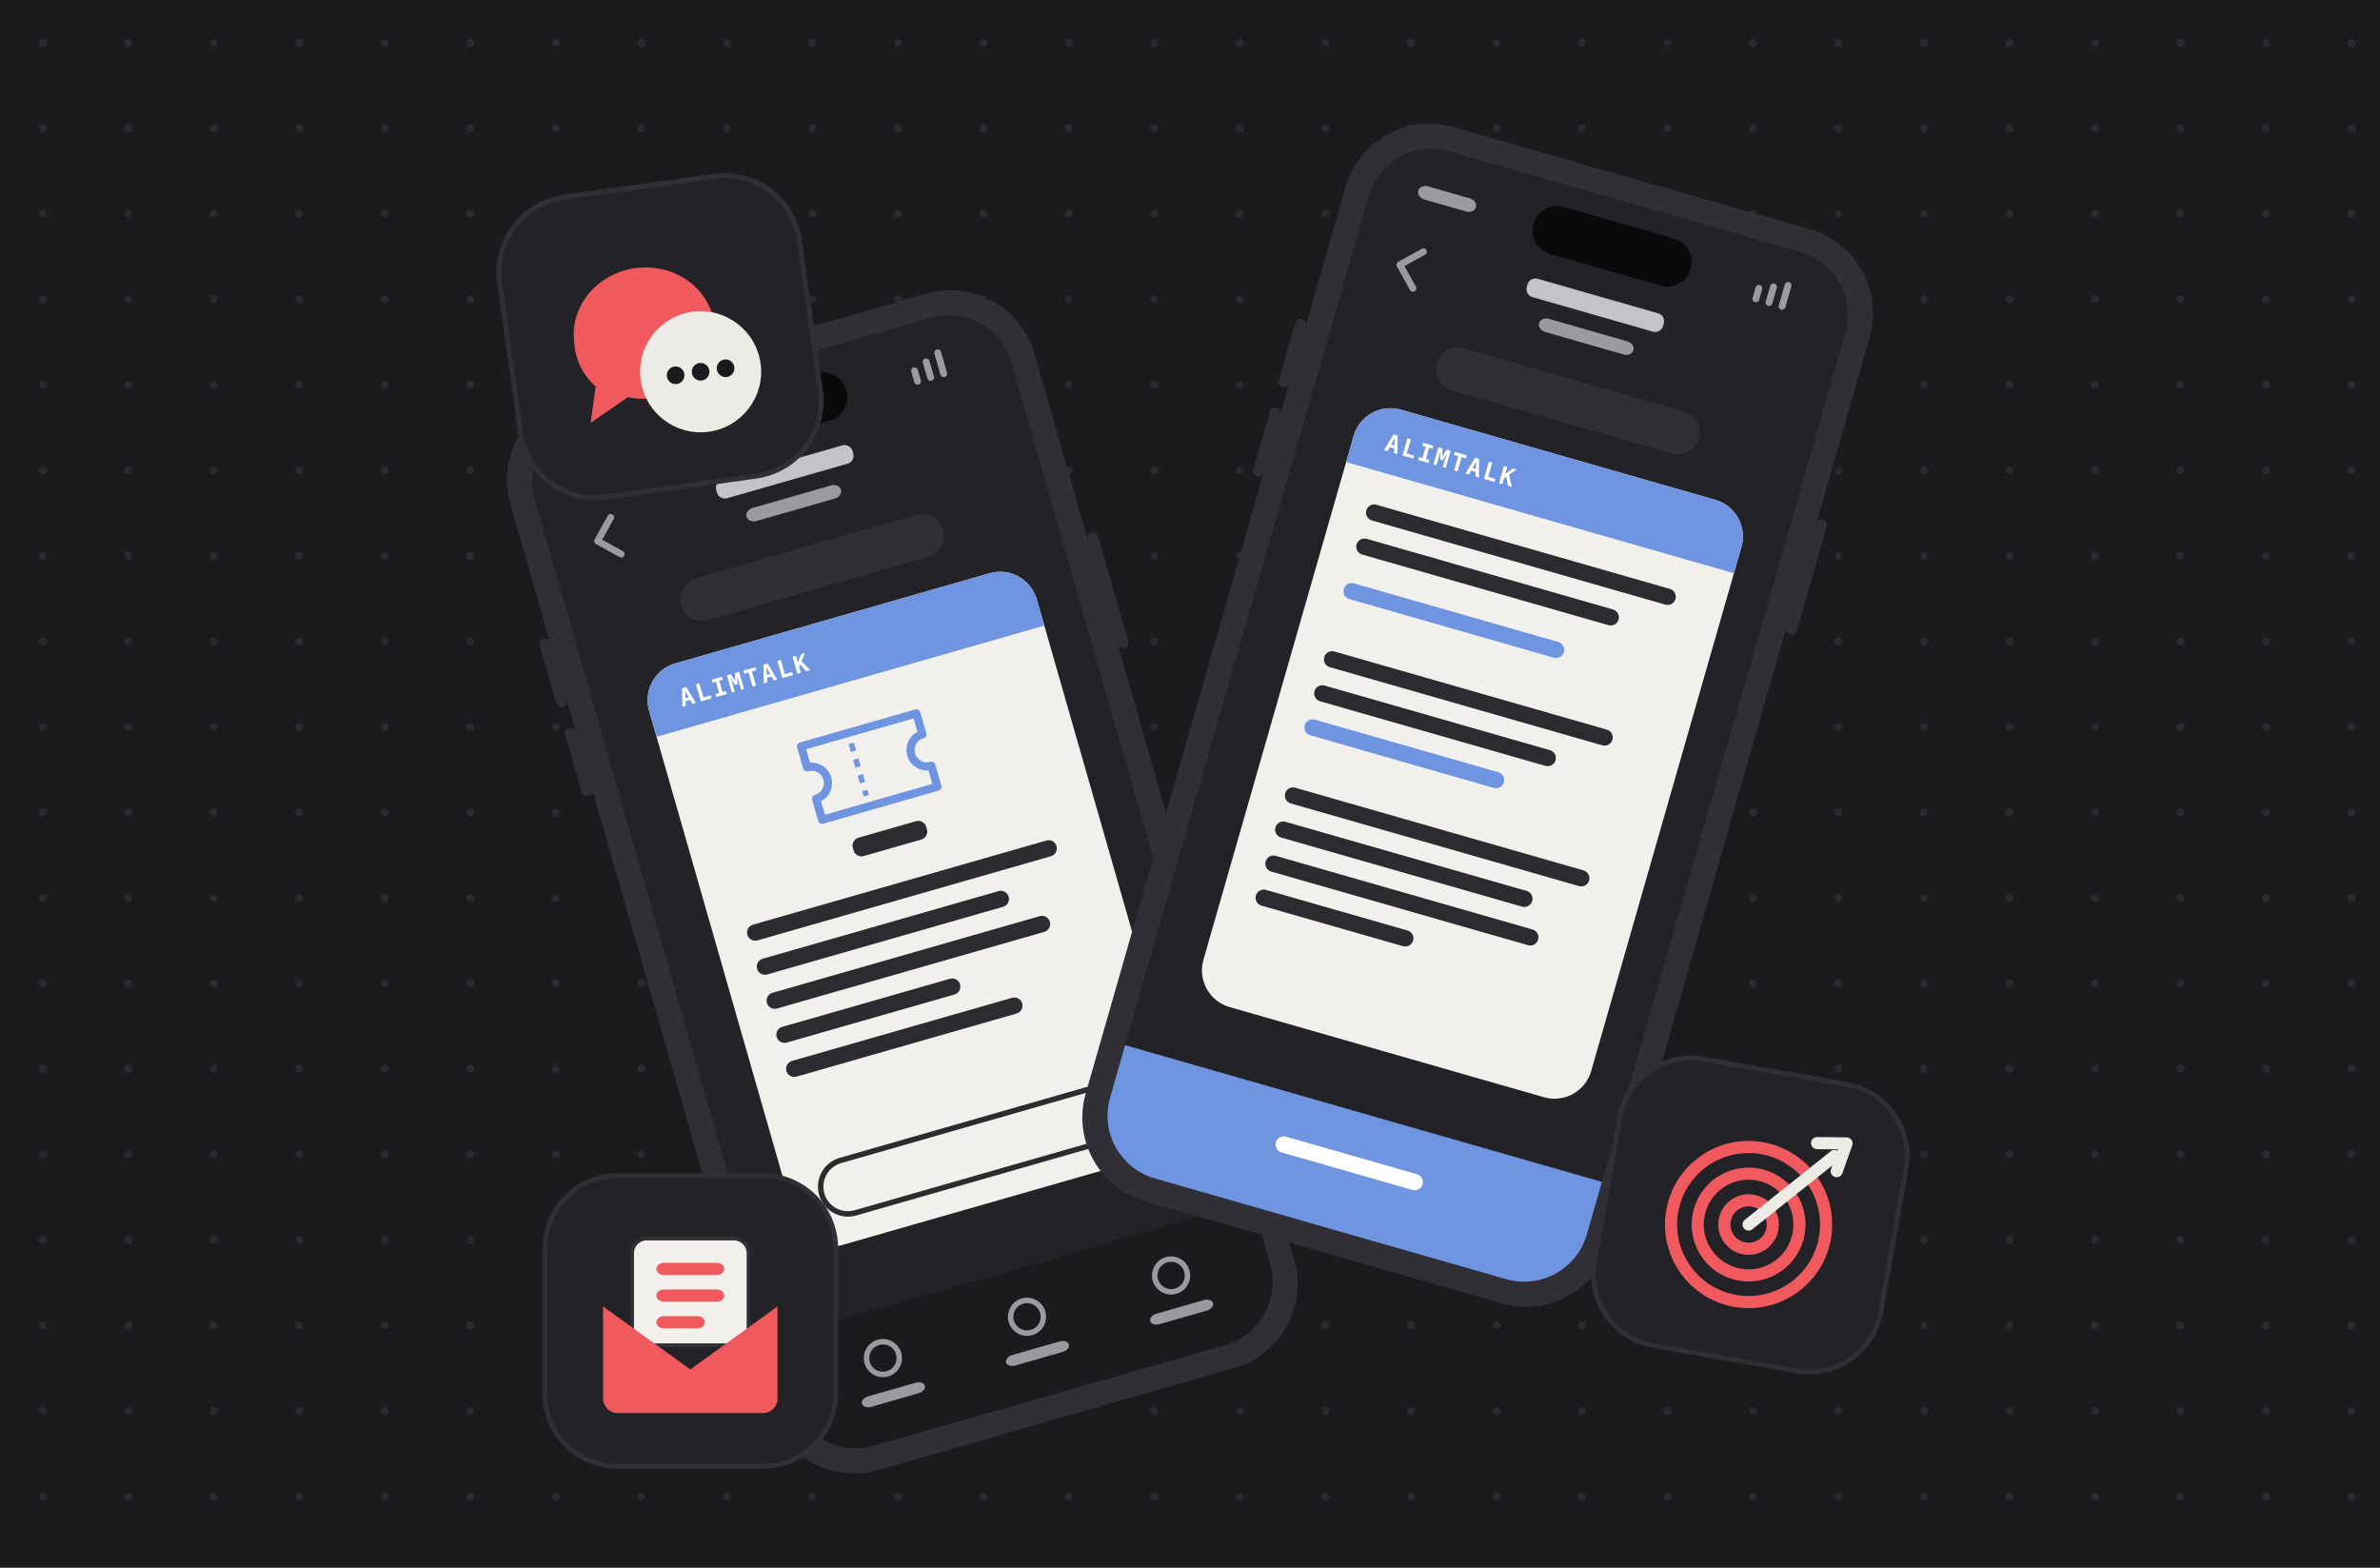
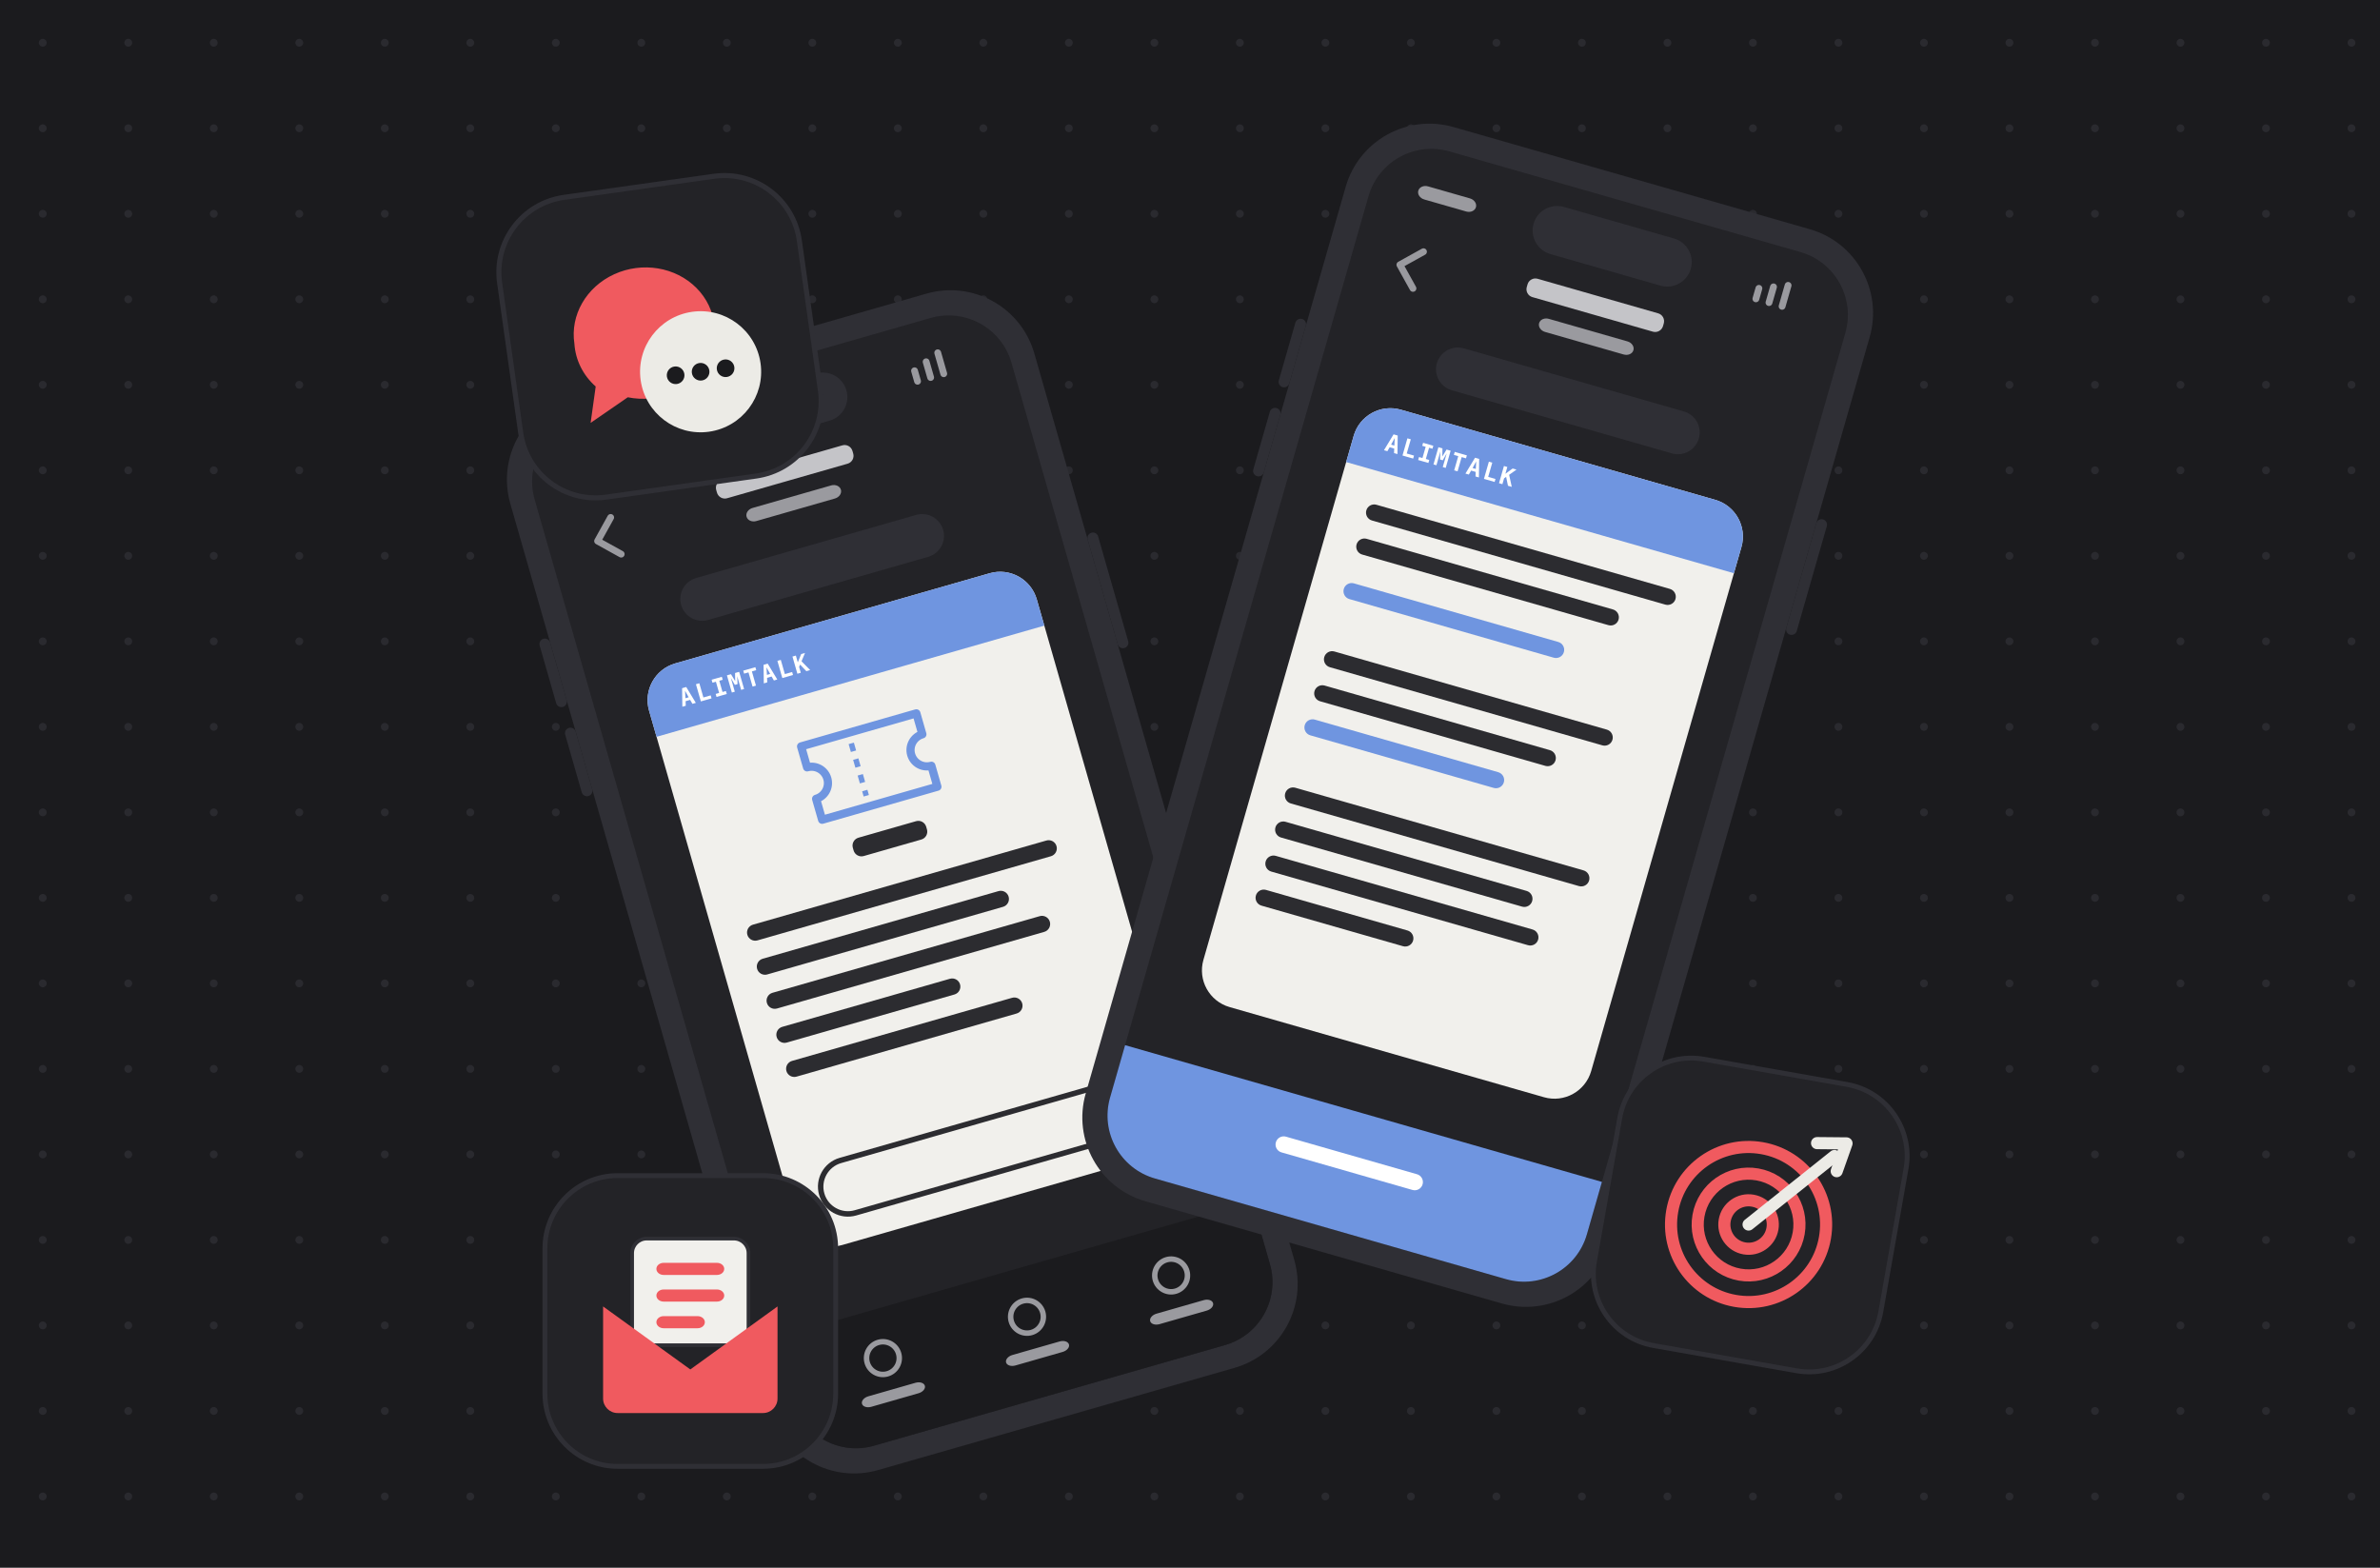
<svg xmlns="http://www.w3.org/2000/svg" viewBox="0 0 668 440" width="668" height="440">
  <rect width="668" height="440" fill="#1b1b1e" />
  <g fill="#2a2a2f">
    <circle cx="12" cy="12" r="1.1" />
    <circle cx="12" cy="36" r="1.1" />
    <circle cx="12" cy="60" r="1.1" />
    <circle cx="12" cy="84" r="1.1" />
    <circle cx="12" cy="108" r="1.1" />
    <circle cx="12" cy="132" r="1.1" />
    <circle cx="12" cy="156" r="1.1" />
    <circle cx="12" cy="180" r="1.1" />
    <circle cx="12" cy="204" r="1.1" />
    <circle cx="12" cy="228" r="1.1" />
    <circle cx="12" cy="252" r="1.1" />
    <circle cx="12" cy="276" r="1.1" />
    <circle cx="12" cy="300" r="1.1" />
    <circle cx="12" cy="324" r="1.1" />
    <circle cx="12" cy="348" r="1.1" />
    <circle cx="12" cy="372" r="1.1" />
    <circle cx="12" cy="396" r="1.1" />
    <circle cx="12" cy="420" r="1.1" />
    <circle cx="36" cy="12" r="1.1" />
    <circle cx="36" cy="36" r="1.1" />
    <circle cx="36" cy="60" r="1.1" />
    <circle cx="36" cy="84" r="1.1" />
    <circle cx="36" cy="108" r="1.1" />
    <circle cx="36" cy="132" r="1.1" />
    <circle cx="36" cy="156" r="1.1" />
    <circle cx="36" cy="180" r="1.1" />
    <circle cx="36" cy="204" r="1.1" />
    <circle cx="36" cy="228" r="1.1" />
    <circle cx="36" cy="252" r="1.1" />
    <circle cx="36" cy="276" r="1.1" />
    <circle cx="36" cy="300" r="1.1" />
    <circle cx="36" cy="324" r="1.1" />
    <circle cx="36" cy="348" r="1.1" />
    <circle cx="36" cy="372" r="1.1" />
    <circle cx="36" cy="396" r="1.1" />
    <circle cx="36" cy="420" r="1.1" />
    <circle cx="60" cy="12" r="1.1" />
    <circle cx="60" cy="36" r="1.1" />
    <circle cx="60" cy="60" r="1.1" />
    <circle cx="60" cy="84" r="1.1" />
    <circle cx="60" cy="108" r="1.1" />
    <circle cx="60" cy="132" r="1.1" />
    <circle cx="60" cy="156" r="1.1" />
    <circle cx="60" cy="180" r="1.1" />
    <circle cx="60" cy="204" r="1.1" />
    <circle cx="60" cy="228" r="1.1" />
    <circle cx="60" cy="252" r="1.1" />
    <circle cx="60" cy="276" r="1.1" />
    <circle cx="60" cy="300" r="1.1" />
    <circle cx="60" cy="324" r="1.1" />
    <circle cx="60" cy="348" r="1.1" />
    <circle cx="60" cy="372" r="1.1" />
    <circle cx="60" cy="396" r="1.1" />
    <circle cx="60" cy="420" r="1.1" />
    <circle cx="84" cy="12" r="1.1" />
    <circle cx="84" cy="36" r="1.1" />
    <circle cx="84" cy="60" r="1.1" />
    <circle cx="84" cy="84" r="1.1" />
    <circle cx="84" cy="108" r="1.1" />
    <circle cx="84" cy="132" r="1.1" />
    <circle cx="84" cy="156" r="1.1" />
    <circle cx="84" cy="180" r="1.1" />
    <circle cx="84" cy="204" r="1.1" />
    <circle cx="84" cy="228" r="1.1" />
    <circle cx="84" cy="252" r="1.1" />
    <circle cx="84" cy="276" r="1.1" />
    <circle cx="84" cy="300" r="1.1" />
    <circle cx="84" cy="324" r="1.1" />
    <circle cx="84" cy="348" r="1.1" />
    <circle cx="84" cy="372" r="1.1" />
    <circle cx="84" cy="396" r="1.1" />
    <circle cx="84" cy="420" r="1.1" />
    <circle cx="108" cy="12" r="1.1" />
    <circle cx="108" cy="36" r="1.1" />
    <circle cx="108" cy="60" r="1.1" />
    <circle cx="108" cy="84" r="1.1" />
    <circle cx="108" cy="108" r="1.1" />
    <circle cx="108" cy="132" r="1.1" />
    <circle cx="108" cy="156" r="1.1" />
    <circle cx="108" cy="180" r="1.1" />
    <circle cx="108" cy="204" r="1.1" />
    <circle cx="108" cy="228" r="1.1" />
    <circle cx="108" cy="252" r="1.1" />
    <circle cx="108" cy="276" r="1.1" />
    <circle cx="108" cy="300" r="1.1" />
    <circle cx="108" cy="324" r="1.1" />
    <circle cx="108" cy="348" r="1.1" />
    <circle cx="108" cy="372" r="1.1" />
    <circle cx="108" cy="396" r="1.1" />
    <circle cx="108" cy="420" r="1.1" />
    <circle cx="132" cy="12" r="1.1" />
    <circle cx="132" cy="36" r="1.1" />
    <circle cx="132" cy="60" r="1.1" />
    <circle cx="132" cy="84" r="1.1" />
    <circle cx="132" cy="108" r="1.1" />
    <circle cx="132" cy="132" r="1.1" />
    <circle cx="132" cy="156" r="1.1" />
    <circle cx="132" cy="180" r="1.1" />
    <circle cx="132" cy="204" r="1.1" />
    <circle cx="132" cy="228" r="1.1" />
    <circle cx="132" cy="252" r="1.1" />
    <circle cx="132" cy="276" r="1.1" />
    <circle cx="132" cy="300" r="1.1" />
    <circle cx="132" cy="324" r="1.1" />
    <circle cx="132" cy="348" r="1.1" />
    <circle cx="132" cy="372" r="1.1" />
    <circle cx="132" cy="396" r="1.1" />
    <circle cx="132" cy="420" r="1.1" />
    <circle cx="156" cy="12" r="1.1" />
    <circle cx="156" cy="36" r="1.1" />
    <circle cx="156" cy="60" r="1.1" />
    <circle cx="156" cy="84" r="1.1" />
    <circle cx="156" cy="108" r="1.1" />
    <circle cx="156" cy="132" r="1.1" />
    <circle cx="156" cy="156" r="1.1" />
    <circle cx="156" cy="180" r="1.1" />
    <circle cx="156" cy="204" r="1.1" />
    <circle cx="156" cy="228" r="1.1" />
    <circle cx="156" cy="252" r="1.1" />
    <circle cx="156" cy="276" r="1.1" />
    <circle cx="156" cy="300" r="1.1" />
    <circle cx="156" cy="324" r="1.1" />
    <circle cx="156" cy="348" r="1.1" />
    <circle cx="156" cy="372" r="1.1" />
    <circle cx="156" cy="396" r="1.1" />
    <circle cx="156" cy="420" r="1.1" />
    <circle cx="180" cy="12" r="1.1" />
    <circle cx="180" cy="36" r="1.1" />
    <circle cx="180" cy="60" r="1.1" />
    <circle cx="180" cy="84" r="1.1" />
    <circle cx="180" cy="108" r="1.1" />
    <circle cx="180" cy="132" r="1.1" />
    <circle cx="180" cy="156" r="1.1" />
    <circle cx="180" cy="180" r="1.1" />
    <circle cx="180" cy="204" r="1.1" />
    <circle cx="180" cy="228" r="1.1" />
    <circle cx="180" cy="252" r="1.1" />
    <circle cx="180" cy="276" r="1.1" />
    <circle cx="180" cy="300" r="1.1" />
    <circle cx="180" cy="324" r="1.1" />
    <circle cx="180" cy="348" r="1.1" />
    <circle cx="180" cy="372" r="1.1" />
    <circle cx="180" cy="396" r="1.1" />
    <circle cx="180" cy="420" r="1.1" />
    <circle cx="204" cy="12" r="1.1" />
    <circle cx="204" cy="36" r="1.1" />
    <circle cx="204" cy="60" r="1.1" />
    <circle cx="204" cy="84" r="1.1" />
    <circle cx="204" cy="108" r="1.1" />
    <circle cx="204" cy="132" r="1.1" />
    <circle cx="204" cy="156" r="1.1" />
    <circle cx="204" cy="180" r="1.1" />
    <circle cx="204" cy="204" r="1.1" />
    <circle cx="204" cy="228" r="1.1" />
    <circle cx="204" cy="252" r="1.1" />
    <circle cx="204" cy="276" r="1.1" />
    <circle cx="204" cy="300" r="1.1" />
    <circle cx="204" cy="324" r="1.1" />
    <circle cx="204" cy="348" r="1.1" />
    <circle cx="204" cy="372" r="1.1" />
    <circle cx="204" cy="396" r="1.1" />
    <circle cx="204" cy="420" r="1.1" />
    <circle cx="228" cy="12" r="1.1" />
    <circle cx="228" cy="36" r="1.1" />
    <circle cx="228" cy="60" r="1.1" />
    <circle cx="228" cy="84" r="1.1" />
    <circle cx="228" cy="108" r="1.1" />
    <circle cx="228" cy="132" r="1.1" />
    <circle cx="228" cy="156" r="1.1" />
    <circle cx="228" cy="180" r="1.1" />
    <circle cx="228" cy="204" r="1.1" />
    <circle cx="228" cy="228" r="1.1" />
    <circle cx="228" cy="252" r="1.1" />
    <circle cx="228" cy="276" r="1.1" />
    <circle cx="228" cy="300" r="1.1" />
    <circle cx="228" cy="324" r="1.1" />
    <circle cx="228" cy="348" r="1.1" />
    <circle cx="228" cy="372" r="1.1" />
    <circle cx="228" cy="396" r="1.1" />
    <circle cx="228" cy="420" r="1.1" />
    <circle cx="252" cy="12" r="1.1" />
    <circle cx="252" cy="36" r="1.1" />
    <circle cx="252" cy="60" r="1.1" />
    <circle cx="252" cy="84" r="1.1" />
    <circle cx="252" cy="108" r="1.1" />
    <circle cx="252" cy="132" r="1.1" />
    <circle cx="252" cy="156" r="1.1" />
    <circle cx="252" cy="180" r="1.1" />
    <circle cx="252" cy="204" r="1.1" />
    <circle cx="252" cy="228" r="1.1" />
    <circle cx="252" cy="252" r="1.1" />
    <circle cx="252" cy="276" r="1.1" />
    <circle cx="252" cy="300" r="1.1" />
    <circle cx="252" cy="324" r="1.1" />
    <circle cx="252" cy="348" r="1.1" />
    <circle cx="252" cy="372" r="1.1" />
    <circle cx="252" cy="396" r="1.1" />
    <circle cx="252" cy="420" r="1.1" />
    <circle cx="276" cy="12" r="1.1" />
    <circle cx="276" cy="36" r="1.1" />
    <circle cx="276" cy="60" r="1.1" />
    <circle cx="276" cy="84" r="1.1" />
    <circle cx="276" cy="108" r="1.1" />
    <circle cx="276" cy="132" r="1.1" />
    <circle cx="276" cy="156" r="1.1" />
    <circle cx="276" cy="180" r="1.1" />
    <circle cx="276" cy="204" r="1.1" />
    <circle cx="276" cy="228" r="1.1" />
    <circle cx="276" cy="252" r="1.1" />
    <circle cx="276" cy="276" r="1.1" />
    <circle cx="276" cy="300" r="1.1" />
    <circle cx="276" cy="324" r="1.1" />
    <circle cx="276" cy="348" r="1.1" />
    <circle cx="276" cy="372" r="1.1" />
    <circle cx="276" cy="396" r="1.1" />
    <circle cx="276" cy="420" r="1.1" />
    <circle cx="300" cy="12" r="1.1" />
    <circle cx="300" cy="36" r="1.1" />
    <circle cx="300" cy="60" r="1.1" />
    <circle cx="300" cy="84" r="1.1" />
    <circle cx="300" cy="108" r="1.1" />
    <circle cx="300" cy="132" r="1.1" />
    <circle cx="300" cy="156" r="1.1" />
    <circle cx="300" cy="180" r="1.1" />
    <circle cx="300" cy="204" r="1.1" />
    <circle cx="300" cy="228" r="1.1" />
    <circle cx="300" cy="252" r="1.1" />
    <circle cx="300" cy="276" r="1.1" />
    <circle cx="300" cy="300" r="1.1" />
    <circle cx="300" cy="324" r="1.1" />
    <circle cx="300" cy="348" r="1.1" />
    <circle cx="300" cy="372" r="1.1" />
    <circle cx="300" cy="396" r="1.1" />
    <circle cx="300" cy="420" r="1.1" />
    <circle cx="324" cy="12" r="1.1" />
    <circle cx="324" cy="36" r="1.1" />
    <circle cx="324" cy="60" r="1.1" />
    <circle cx="324" cy="84" r="1.1" />
    <circle cx="324" cy="108" r="1.1" />
    <circle cx="324" cy="132" r="1.1" />
    <circle cx="324" cy="156" r="1.1" />
    <circle cx="324" cy="180" r="1.1" />
    <circle cx="324" cy="204" r="1.1" />
    <circle cx="324" cy="228" r="1.1" />
    <circle cx="324" cy="252" r="1.1" />
    <circle cx="324" cy="276" r="1.1" />
    <circle cx="324" cy="300" r="1.1" />
    <circle cx="324" cy="324" r="1.1" />
    <circle cx="324" cy="348" r="1.1" />
    <circle cx="324" cy="372" r="1.1" />
    <circle cx="324" cy="396" r="1.1" />
    <circle cx="324" cy="420" r="1.1" />
    <circle cx="348" cy="12" r="1.1" />
    <circle cx="348" cy="36" r="1.1" />
    <circle cx="348" cy="60" r="1.1" />
    <circle cx="348" cy="84" r="1.1" />
    <circle cx="348" cy="108" r="1.1" />
    <circle cx="348" cy="132" r="1.1" />
    <circle cx="348" cy="156" r="1.1" />
    <circle cx="348" cy="180" r="1.1" />
    <circle cx="348" cy="204" r="1.1" />
    <circle cx="348" cy="228" r="1.1" />
    <circle cx="348" cy="252" r="1.1" />
    <circle cx="348" cy="276" r="1.1" />
    <circle cx="348" cy="300" r="1.1" />
    <circle cx="348" cy="324" r="1.1" />
    <circle cx="348" cy="348" r="1.1" />
    <circle cx="348" cy="372" r="1.1" />
    <circle cx="348" cy="396" r="1.1" />
    <circle cx="348" cy="420" r="1.1" />
    <circle cx="372" cy="12" r="1.1" />
    <circle cx="372" cy="36" r="1.1" />
    <circle cx="372" cy="60" r="1.1" />
    <circle cx="372" cy="84" r="1.1" />
    <circle cx="372" cy="108" r="1.1" />
    <circle cx="372" cy="132" r="1.1" />
    <circle cx="372" cy="156" r="1.1" />
    <circle cx="372" cy="180" r="1.1" />
    <circle cx="372" cy="204" r="1.1" />
    <circle cx="372" cy="228" r="1.1" />
    <circle cx="372" cy="252" r="1.1" />
    <circle cx="372" cy="276" r="1.1" />
    <circle cx="372" cy="300" r="1.1" />
    <circle cx="372" cy="324" r="1.1" />
    <circle cx="372" cy="348" r="1.1" />
    <circle cx="372" cy="372" r="1.1" />
    <circle cx="372" cy="396" r="1.1" />
    <circle cx="372" cy="420" r="1.1" />
    <circle cx="396" cy="12" r="1.1" />
    <circle cx="396" cy="36" r="1.1" />
    <circle cx="396" cy="60" r="1.1" />
    <circle cx="396" cy="84" r="1.1" />
    <circle cx="396" cy="108" r="1.1" />
    <circle cx="396" cy="132" r="1.1" />
    <circle cx="396" cy="156" r="1.1" />
    <circle cx="396" cy="180" r="1.1" />
    <circle cx="396" cy="204" r="1.1" />
    <circle cx="396" cy="228" r="1.1" />
    <circle cx="396" cy="252" r="1.1" />
    <circle cx="396" cy="276" r="1.1" />
    <circle cx="396" cy="300" r="1.1" />
    <circle cx="396" cy="324" r="1.1" />
    <circle cx="396" cy="348" r="1.1" />
    <circle cx="396" cy="372" r="1.1" />
    <circle cx="396" cy="396" r="1.1" />
    <circle cx="396" cy="420" r="1.1" />
    <circle cx="420" cy="12" r="1.1" />
    <circle cx="420" cy="36" r="1.1" />
    <circle cx="420" cy="60" r="1.1" />
    <circle cx="420" cy="84" r="1.1" />
    <circle cx="420" cy="108" r="1.1" />
    <circle cx="420" cy="132" r="1.1" />
    <circle cx="420" cy="156" r="1.1" />
    <circle cx="420" cy="180" r="1.1" />
    <circle cx="420" cy="204" r="1.1" />
    <circle cx="420" cy="228" r="1.1" />
    <circle cx="420" cy="252" r="1.1" />
    <circle cx="420" cy="276" r="1.1" />
    <circle cx="420" cy="300" r="1.1" />
    <circle cx="420" cy="324" r="1.1" />
    <circle cx="420" cy="348" r="1.1" />
    <circle cx="420" cy="372" r="1.1" />
    <circle cx="420" cy="396" r="1.1" />
    <circle cx="420" cy="420" r="1.1" />
    <circle cx="444" cy="12" r="1.1" />
    <circle cx="444" cy="36" r="1.1" />
    <circle cx="444" cy="60" r="1.1" />
    <circle cx="444" cy="84" r="1.1" />
    <circle cx="444" cy="108" r="1.1" />
    <circle cx="444" cy="132" r="1.1" />
    <circle cx="444" cy="156" r="1.1" />
    <circle cx="444" cy="180" r="1.1" />
    <circle cx="444" cy="204" r="1.1" />
    <circle cx="444" cy="228" r="1.1" />
    <circle cx="444" cy="252" r="1.1" />
    <circle cx="444" cy="276" r="1.1" />
    <circle cx="444" cy="300" r="1.1" />
    <circle cx="444" cy="324" r="1.1" />
    <circle cx="444" cy="348" r="1.1" />
    <circle cx="444" cy="372" r="1.1" />
    <circle cx="444" cy="396" r="1.1" />
    <circle cx="444" cy="420" r="1.1" />
    <circle cx="468" cy="12" r="1.1" />
    <circle cx="468" cy="36" r="1.1" />
    <circle cx="468" cy="60" r="1.1" />
    <circle cx="468" cy="84" r="1.1" />
    <circle cx="468" cy="108" r="1.1" />
    <circle cx="468" cy="132" r="1.1" />
    <circle cx="468" cy="156" r="1.1" />
    <circle cx="468" cy="180" r="1.1" />
    <circle cx="468" cy="204" r="1.1" />
    <circle cx="468" cy="228" r="1.1" />
    <circle cx="468" cy="252" r="1.1" />
    <circle cx="468" cy="276" r="1.1" />
    <circle cx="468" cy="300" r="1.1" />
    <circle cx="468" cy="324" r="1.1" />
    <circle cx="468" cy="348" r="1.1" />
    <circle cx="468" cy="372" r="1.1" />
    <circle cx="468" cy="396" r="1.1" />
    <circle cx="468" cy="420" r="1.1" />
    <circle cx="492" cy="12" r="1.1" />
    <circle cx="492" cy="36" r="1.1" />
    <circle cx="492" cy="60" r="1.1" />
    <circle cx="492" cy="84" r="1.1" />
    <circle cx="492" cy="108" r="1.1" />
    <circle cx="492" cy="132" r="1.1" />
    <circle cx="492" cy="156" r="1.1" />
    <circle cx="492" cy="180" r="1.1" />
    <circle cx="492" cy="204" r="1.1" />
    <circle cx="492" cy="228" r="1.1" />
    <circle cx="492" cy="252" r="1.1" />
    <circle cx="492" cy="276" r="1.1" />
    <circle cx="492" cy="300" r="1.1" />
    <circle cx="492" cy="324" r="1.1" />
    <circle cx="492" cy="348" r="1.1" />
    <circle cx="492" cy="372" r="1.1" />
    <circle cx="492" cy="396" r="1.1" />
    <circle cx="492" cy="420" r="1.1" />
    <circle cx="516" cy="12" r="1.1" />
    <circle cx="516" cy="36" r="1.1" />
    <circle cx="516" cy="60" r="1.1" />
    <circle cx="516" cy="84" r="1.1" />
    <circle cx="516" cy="108" r="1.1" />
    <circle cx="516" cy="132" r="1.1" />
    <circle cx="516" cy="156" r="1.1" />
    <circle cx="516" cy="180" r="1.1" />
    <circle cx="516" cy="204" r="1.1" />
    <circle cx="516" cy="228" r="1.1" />
    <circle cx="516" cy="252" r="1.1" />
    <circle cx="516" cy="276" r="1.1" />
    <circle cx="516" cy="300" r="1.1" />
    <circle cx="516" cy="324" r="1.1" />
    <circle cx="516" cy="348" r="1.1" />
    <circle cx="516" cy="372" r="1.1" />
    <circle cx="516" cy="396" r="1.1" />
    <circle cx="516" cy="420" r="1.1" />
    <circle cx="540" cy="12" r="1.1" />
    <circle cx="540" cy="36" r="1.1" />
    <circle cx="540" cy="60" r="1.1" />
    <circle cx="540" cy="84" r="1.1" />
    <circle cx="540" cy="108" r="1.1" />
    <circle cx="540" cy="132" r="1.1" />
    <circle cx="540" cy="156" r="1.1" />
    <circle cx="540" cy="180" r="1.1" />
    <circle cx="540" cy="204" r="1.1" />
    <circle cx="540" cy="228" r="1.1" />
    <circle cx="540" cy="252" r="1.1" />
    <circle cx="540" cy="276" r="1.1" />
    <circle cx="540" cy="300" r="1.1" />
    <circle cx="540" cy="324" r="1.1" />
    <circle cx="540" cy="348" r="1.1" />
    <circle cx="540" cy="372" r="1.1" />
    <circle cx="540" cy="396" r="1.1" />
    <circle cx="540" cy="420" r="1.1" />
    <circle cx="564" cy="12" r="1.1" />
    <circle cx="564" cy="36" r="1.1" />
    <circle cx="564" cy="60" r="1.1" />
    <circle cx="564" cy="84" r="1.1" />
    <circle cx="564" cy="108" r="1.1" />
    <circle cx="564" cy="132" r="1.1" />
    <circle cx="564" cy="156" r="1.1" />
    <circle cx="564" cy="180" r="1.1" />
    <circle cx="564" cy="204" r="1.1" />
    <circle cx="564" cy="228" r="1.1" />
    <circle cx="564" cy="252" r="1.1" />
    <circle cx="564" cy="276" r="1.1" />
    <circle cx="564" cy="300" r="1.1" />
    <circle cx="564" cy="324" r="1.1" />
    <circle cx="564" cy="348" r="1.1" />
    <circle cx="564" cy="372" r="1.1" />
    <circle cx="564" cy="396" r="1.1" />
    <circle cx="564" cy="420" r="1.1" />
    <circle cx="588" cy="12" r="1.1" />
    <circle cx="588" cy="36" r="1.1" />
    <circle cx="588" cy="60" r="1.1" />
    <circle cx="588" cy="84" r="1.1" />
    <circle cx="588" cy="108" r="1.1" />
    <circle cx="588" cy="132" r="1.1" />
    <circle cx="588" cy="156" r="1.1" />
    <circle cx="588" cy="180" r="1.1" />
    <circle cx="588" cy="204" r="1.1" />
    <circle cx="588" cy="228" r="1.1" />
    <circle cx="588" cy="252" r="1.1" />
    <circle cx="588" cy="276" r="1.1" />
    <circle cx="588" cy="300" r="1.1" />
    <circle cx="588" cy="324" r="1.1" />
    <circle cx="588" cy="348" r="1.1" />
    <circle cx="588" cy="372" r="1.1" />
    <circle cx="588" cy="396" r="1.1" />
    <circle cx="588" cy="420" r="1.1" />
    <circle cx="612" cy="12" r="1.1" />
    <circle cx="612" cy="36" r="1.1" />
    <circle cx="612" cy="60" r="1.1" />
    <circle cx="612" cy="84" r="1.1" />
    <circle cx="612" cy="108" r="1.1" />
    <circle cx="612" cy="132" r="1.1" />
    <circle cx="612" cy="156" r="1.1" />
    <circle cx="612" cy="180" r="1.1" />
    <circle cx="612" cy="204" r="1.1" />
    <circle cx="612" cy="228" r="1.1" />
    <circle cx="612" cy="252" r="1.1" />
    <circle cx="612" cy="276" r="1.1" />
    <circle cx="612" cy="300" r="1.1" />
    <circle cx="612" cy="324" r="1.1" />
    <circle cx="612" cy="348" r="1.1" />
    <circle cx="612" cy="372" r="1.1" />
    <circle cx="612" cy="396" r="1.1" />
    <circle cx="612" cy="420" r="1.1" />
    <circle cx="636" cy="12" r="1.1" />
    <circle cx="636" cy="36" r="1.1" />
    <circle cx="636" cy="60" r="1.1" />
    <circle cx="636" cy="84" r="1.1" />
    <circle cx="636" cy="108" r="1.1" />
    <circle cx="636" cy="132" r="1.1" />
    <circle cx="636" cy="156" r="1.1" />
    <circle cx="636" cy="180" r="1.1" />
    <circle cx="636" cy="204" r="1.1" />
    <circle cx="636" cy="228" r="1.1" />
    <circle cx="636" cy="252" r="1.1" />
    <circle cx="636" cy="276" r="1.1" />
    <circle cx="636" cy="300" r="1.1" />
    <circle cx="636" cy="324" r="1.1" />
    <circle cx="636" cy="348" r="1.1" />
    <circle cx="636" cy="372" r="1.1" />
    <circle cx="636" cy="396" r="1.1" />
    <circle cx="636" cy="420" r="1.1" />
    <circle cx="660" cy="12" r="1.1" />
    <circle cx="660" cy="36" r="1.1" />
    <circle cx="660" cy="60" r="1.1" />
    <circle cx="660" cy="84" r="1.1" />
    <circle cx="660" cy="108" r="1.1" />
    <circle cx="660" cy="132" r="1.1" />
    <circle cx="660" cy="156" r="1.1" />
    <circle cx="660" cy="180" r="1.1" />
    <circle cx="660" cy="204" r="1.1" />
    <circle cx="660" cy="228" r="1.1" />
    <circle cx="660" cy="252" r="1.1" />
    <circle cx="660" cy="276" r="1.1" />
    <circle cx="660" cy="300" r="1.1" />
    <circle cx="660" cy="324" r="1.1" />
    <circle cx="660" cy="348" r="1.1" />
    <circle cx="660" cy="372" r="1.1" />
    <circle cx="660" cy="396" r="1.1" />
    <circle cx="660" cy="420" r="1.1" />
  </g>
  <g transform="translate(253.25 247.5) rotate(-16) scale(0.765)">
    <rect x="-104" y="-122" width="4" height="26" rx="2" fill="#2f2f35" />
    <rect x="-104" y="-88" width="4" height="26" rx="2" fill="#2f2f35" />
    <rect x="100" y="-104" width="4" height="44" rx="2" fill="#2f2f35" />
    <rect x="-100" y="-205" width="200" height="410" rx="32" fill="#2f2f35" />
    <rect x="-91" y="-196" width="182" height="392" rx="24" fill="#232327" />
    <clipPath id="scr9">
      <rect x="-91" y="-196" width="182" height="392" rx="24" />
    </clipPath>
    <g clip-path="url(#scr9)">
-       <rect x="-30" y="-188" width="60" height="18" rx="9" fill="#0a0a0b" />
+       <rect x="-30" y="-188" width="60" height="18" rx="9" fill="#2f2f35" />
      <rect x="-74" y="-181.5" width="22" height="5" rx="3" fill="#9a9a9f" />
      <path d="M56 -175 v-4 M61 -175 v-6 M66 -175 v-8" stroke="#9a9a9f" stroke-width="2.5" stroke-linecap="round" />
      <path d="M-66 -158 l-7 7 l7 7" fill="none" stroke="#9a9a9f" stroke-width="2.5" stroke-linecap="round" stroke-linejoin="round" />
      <rect x="-26" y="-160" width="52" height="7" rx="3" fill="#c4c4c8" />
      <rect x="-18" y="-147" width="36" height="5" rx="3" fill="#9a9a9f" />
      <rect x="-50" y="-128" width="100" height="16" rx="8" fill="#2f2f35" />
      <rect x="-72" y="-100" width="148" height="222" rx="14" fill="#f1f0ec" />
      <path d="M-72 -76 v-10 a14 14 0 0 1 14 -14 h120 a14 14 0 0 1 14 14 v10 z" fill="#6f95e0" />
      <text x="-60.0" y="-84.0" font-family="'SF Mono','Menlo','Consolas',monospace" font-size="9" font-weight="700" fill="#ffffff" text-anchor="start" letter-spacing=".8">ALIMTALK</text>
      <path d="M-22 -58 h44 v8 a6 6 0 0 0 0 12 v8 h-44 v-8 a6 6 0 0 0 0 -12 z" fill="none" stroke="#6f95e0" stroke-width="3" stroke-linejoin="round" />
      <line x1="-4" y1="-54" x2="-4" y2="-34" stroke="#6f95e0" stroke-width="2" stroke-dasharray="3 3" />
      <rect x="-14" y="-20" width="28" height="7" rx="3" fill="#2c2c30" />
      <rect x="-60" y="0" width="118" height="6" rx="3" fill="#2c2c30" />
      <rect x="-60" y="13" width="96" height="6" rx="3" fill="#2c2c30" />
      <rect x="-60" y="26" width="108" height="6" rx="3" fill="#2c2c30" />
      <rect x="-60" y="39" width="70" height="6" rx="3" fill="#2c2c30" />
      <rect x="-60" y="52" width="90" height="6" rx="3" fill="#2c2c30" />
      <rect x="-60" y="92" width="124" height="20" rx="10" fill="none" stroke="#2c2c30" stroke-width="2" />
      <rect x="-91" y="148" width="182" height="48" fill="#1b1b1e" />
      <circle cx="-55" cy="166" r="6" fill="none" stroke="#9a9a9f" stroke-width="2" />
      <rect x="-67" y="178" width="24" height="4" rx="3" fill="#9a9a9f" />
      <circle cx="0" cy="166" r="6" fill="none" stroke="#9a9a9f" stroke-width="2" />
      <rect x="-12" y="178" width="24" height="4" rx="3" fill="#9a9a9f" />
      <circle cx="55" cy="166" r="6" fill="none" stroke="#9a9a9f" stroke-width="2" />
      <rect x="43" y="178" width="24" height="4" rx="3" fill="#9a9a9f" />
    </g>
  </g>
  <g transform="translate(414.75 200.75) rotate(16) scale(0.765)">
    <rect x="-104" y="-122" width="4" height="26" rx="2" fill="#2f2f35" />
    <rect x="-104" y="-88" width="4" height="26" rx="2" fill="#2f2f35" />
    <rect x="100" y="-104" width="4" height="44" rx="2" fill="#2f2f35" />
    <rect x="-100" y="-205" width="200" height="410" rx="32" fill="#2f2f35" />
    <rect x="-91" y="-196" width="182" height="392" rx="24" fill="#232327" />
    <clipPath id="scr43">
      <rect x="-91" y="-196" width="182" height="392" rx="24" />
    </clipPath>
    <g clip-path="url(#scr43)">
-       <rect x="-30" y="-188" width="60" height="18" rx="9" fill="#0a0a0b" />
+       <rect x="-30" y="-188" width="60" height="18" rx="9" fill="#2f2f35" />
      <rect x="-74" y="-181.5" width="22" height="5" rx="3" fill="#9a9a9f" />
      <path d="M56 -175 v-4 M61 -175 v-6 M66 -175 v-8" stroke="#9a9a9f" stroke-width="2.5" stroke-linecap="round" />
      <path d="M-66 -158 l-7 7 l7 7" fill="none" stroke="#9a9a9f" stroke-width="2.5" stroke-linecap="round" stroke-linejoin="round" />
      <rect x="-26" y="-160" width="52" height="7" rx="3" fill="#c4c4c8" />
      <rect x="-18" y="-147" width="36" height="5" rx="3" fill="#9a9a9f" />
      <rect x="-50" y="-128" width="100" height="16" rx="8" fill="#2f2f35" />
      <rect x="-72" y="-100" width="148" height="228" rx="14" fill="#f1f0ec" />
      <path d="M-72 -76 v-10 a14 14 0 0 1 14 -14 h120 a14 14 0 0 1 14 14 v10 z" fill="#6f95e0" />
      <text x="-60.0" y="-84.0" font-family="'SF Mono','Menlo','Consolas',monospace" font-size="9" font-weight="700" fill="#ffffff" text-anchor="start" letter-spacing=".8">ALIMTALK</text>
      <rect x="-60" y="-64" width="118" height="6" rx="3" fill="#2c2c30" />
      <rect x="-60" y="-51" width="100" height="6" rx="3" fill="#2c2c30" />
      <rect x="-60" y="-34" width="84" height="6" rx="3" fill="#6f95e0" />
      <rect x="-60" y="-8" width="110" height="6" rx="3" fill="#2c2c30" />
      <rect x="-60" y="5" width="92" height="6" rx="3" fill="#2c2c30" />
      <rect x="-60" y="18" width="76" height="6" rx="3" fill="#6f95e0" />
      <rect x="-60" y="44" width="116" height="6" rx="3" fill="#2c2c30" />
      <rect x="-60" y="57" width="98" height="6" rx="3" fill="#2c2c30" />
      <rect x="-60" y="70" width="104" height="6" rx="3" fill="#2c2c30" />
      <rect x="-60" y="83" width="60" height="6" rx="3" fill="#2c2c30" />
      <rect x="-91" y="152" width="182" height="44" fill="#6f95e0" />
      <rect x="-28" y="168" width="56" height="6" rx="3" fill="#ffffff" />
    </g>
  </g>
  <g transform="translate(185.25 94.5) rotate(-8) scale(0.708)">
    <rect x="-60" y="-60" width="120" height="120" rx="30" fill="#232327" stroke="#2f2f35" stroke-width="2" />
    <path d="M-34 -2 a28 26 0 1 1 18 24 l-16 8 l4 -14 a28 26 0 0 1 -6 -18 z" fill="#f05a5f" />
    <circle cx="14" cy="16" r="24" fill="#ecebe6" />
    <circle cx="4" cy="16" r="3.5" fill="#1b1b1e" />
    <circle cx="14" cy="16" r="3.5" fill="#1b1b1e" />
    <circle cx="24" cy="16" r="3.5" fill="#1b1b1e" />
  </g>
  <g transform="translate(491.25 341.0) rotate(10) scale(0.680)">
    <rect x="-60" y="-60" width="120" height="120" rx="30" fill="#232327" stroke="#2f2f35" stroke-width="2" />
    <circle cx="0" cy="4" r="32" fill="none" stroke="#f05a5f" stroke-width="5" />
    <circle cx="0" cy="4" r="21" fill="none" stroke="#f05a5f" stroke-width="5" />
    <circle cx="0" cy="4" r="10" fill="none" stroke="#f05a5f" stroke-width="5" />
    <line x1="0" y1="4" x2="30" y2="-30" stroke="#ecebe6" stroke-width="5" stroke-linecap="round" />
    <path d="M22 -34 l12 -2 l-2 12" fill="none" stroke="#ecebe6" stroke-width="5" stroke-linecap="round" stroke-linejoin="round" />
  </g>
  <g transform="translate(193.75 370.75) rotate(0) scale(0.680)">
    <rect x="-60" y="-60" width="120" height="120" rx="30" fill="#232327" stroke="#2f2f35" stroke-width="2" />
    <rect x="-24" y="-34" width="48" height="44" rx="6" fill="#f1f0ec" stroke="#2f2f35" stroke-width="1.5" />
    <rect x="-14" y="-24" width="28" height="5" rx="3" fill="#f05a5f" />
    <rect x="-14" y="-13" width="28" height="5" rx="3" fill="#f05a5f" />
    <rect x="-14" y="-2" width="20" height="5" rx="3" fill="#f05a5f" />
    <path d="M-36 -6 l36 26 l36 -26 v38 a6 6 0 0 1 -6 6 h-60 a6 6 0 0 1 -6 -6 z" fill="#f05a5f" />
  </g>
</svg>
